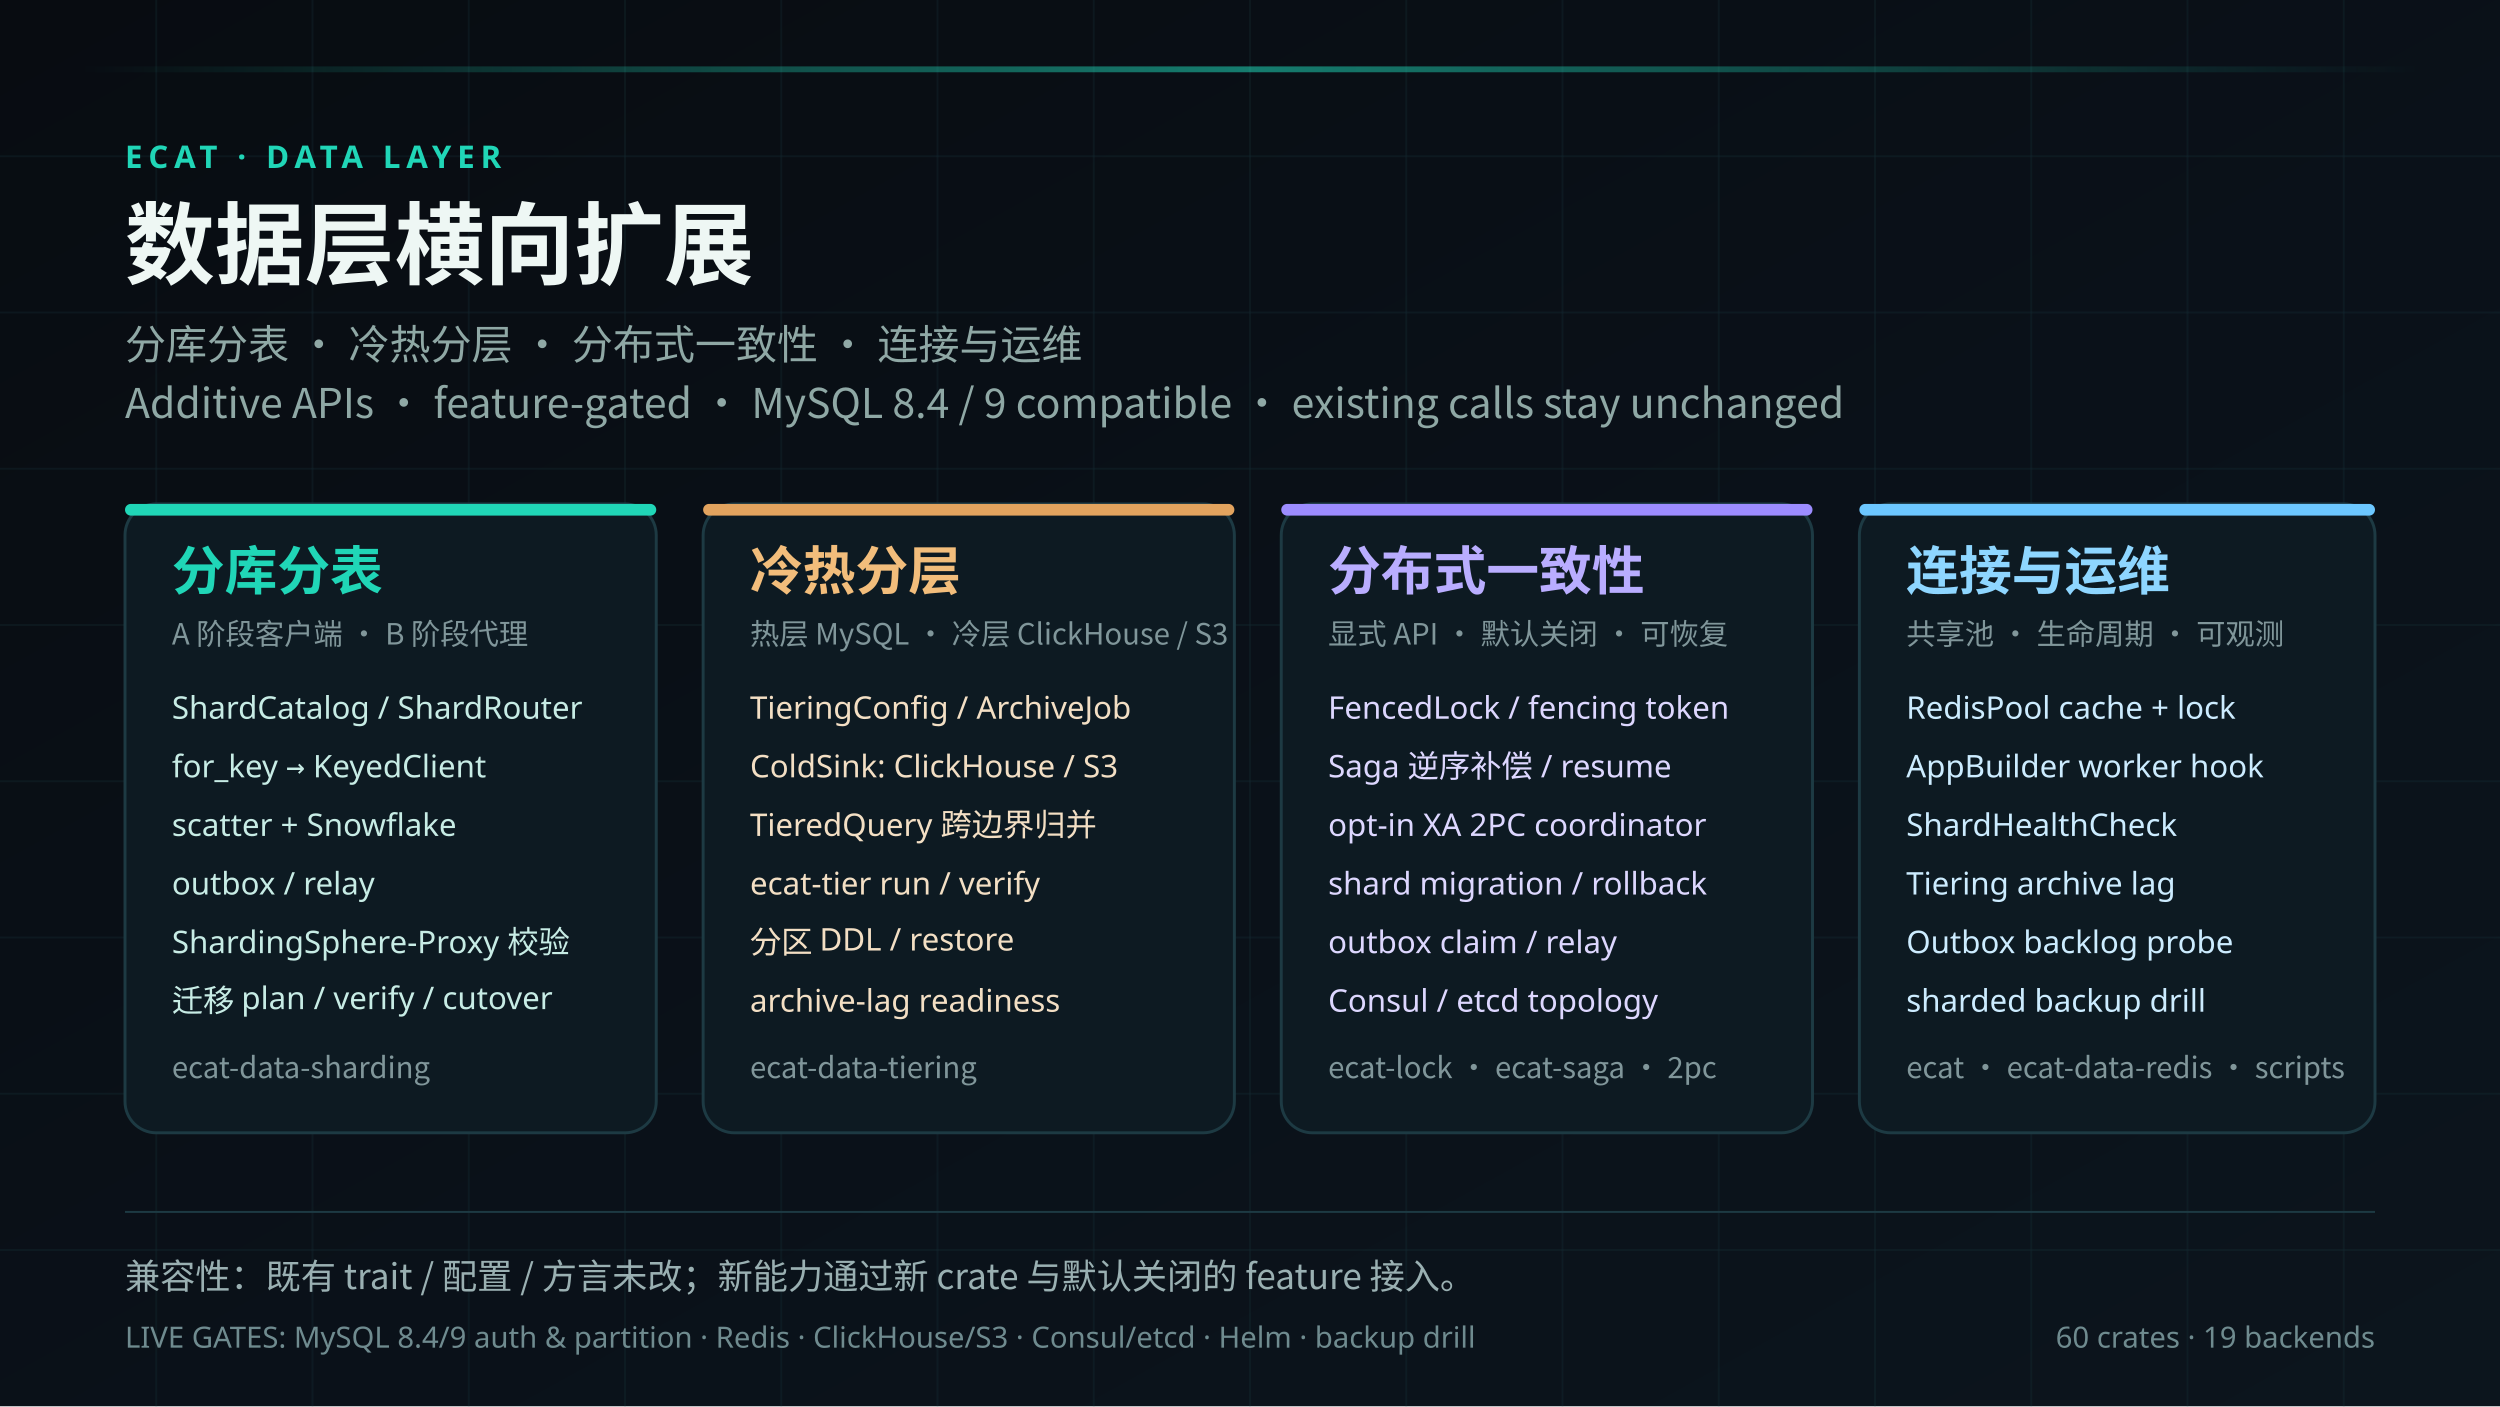
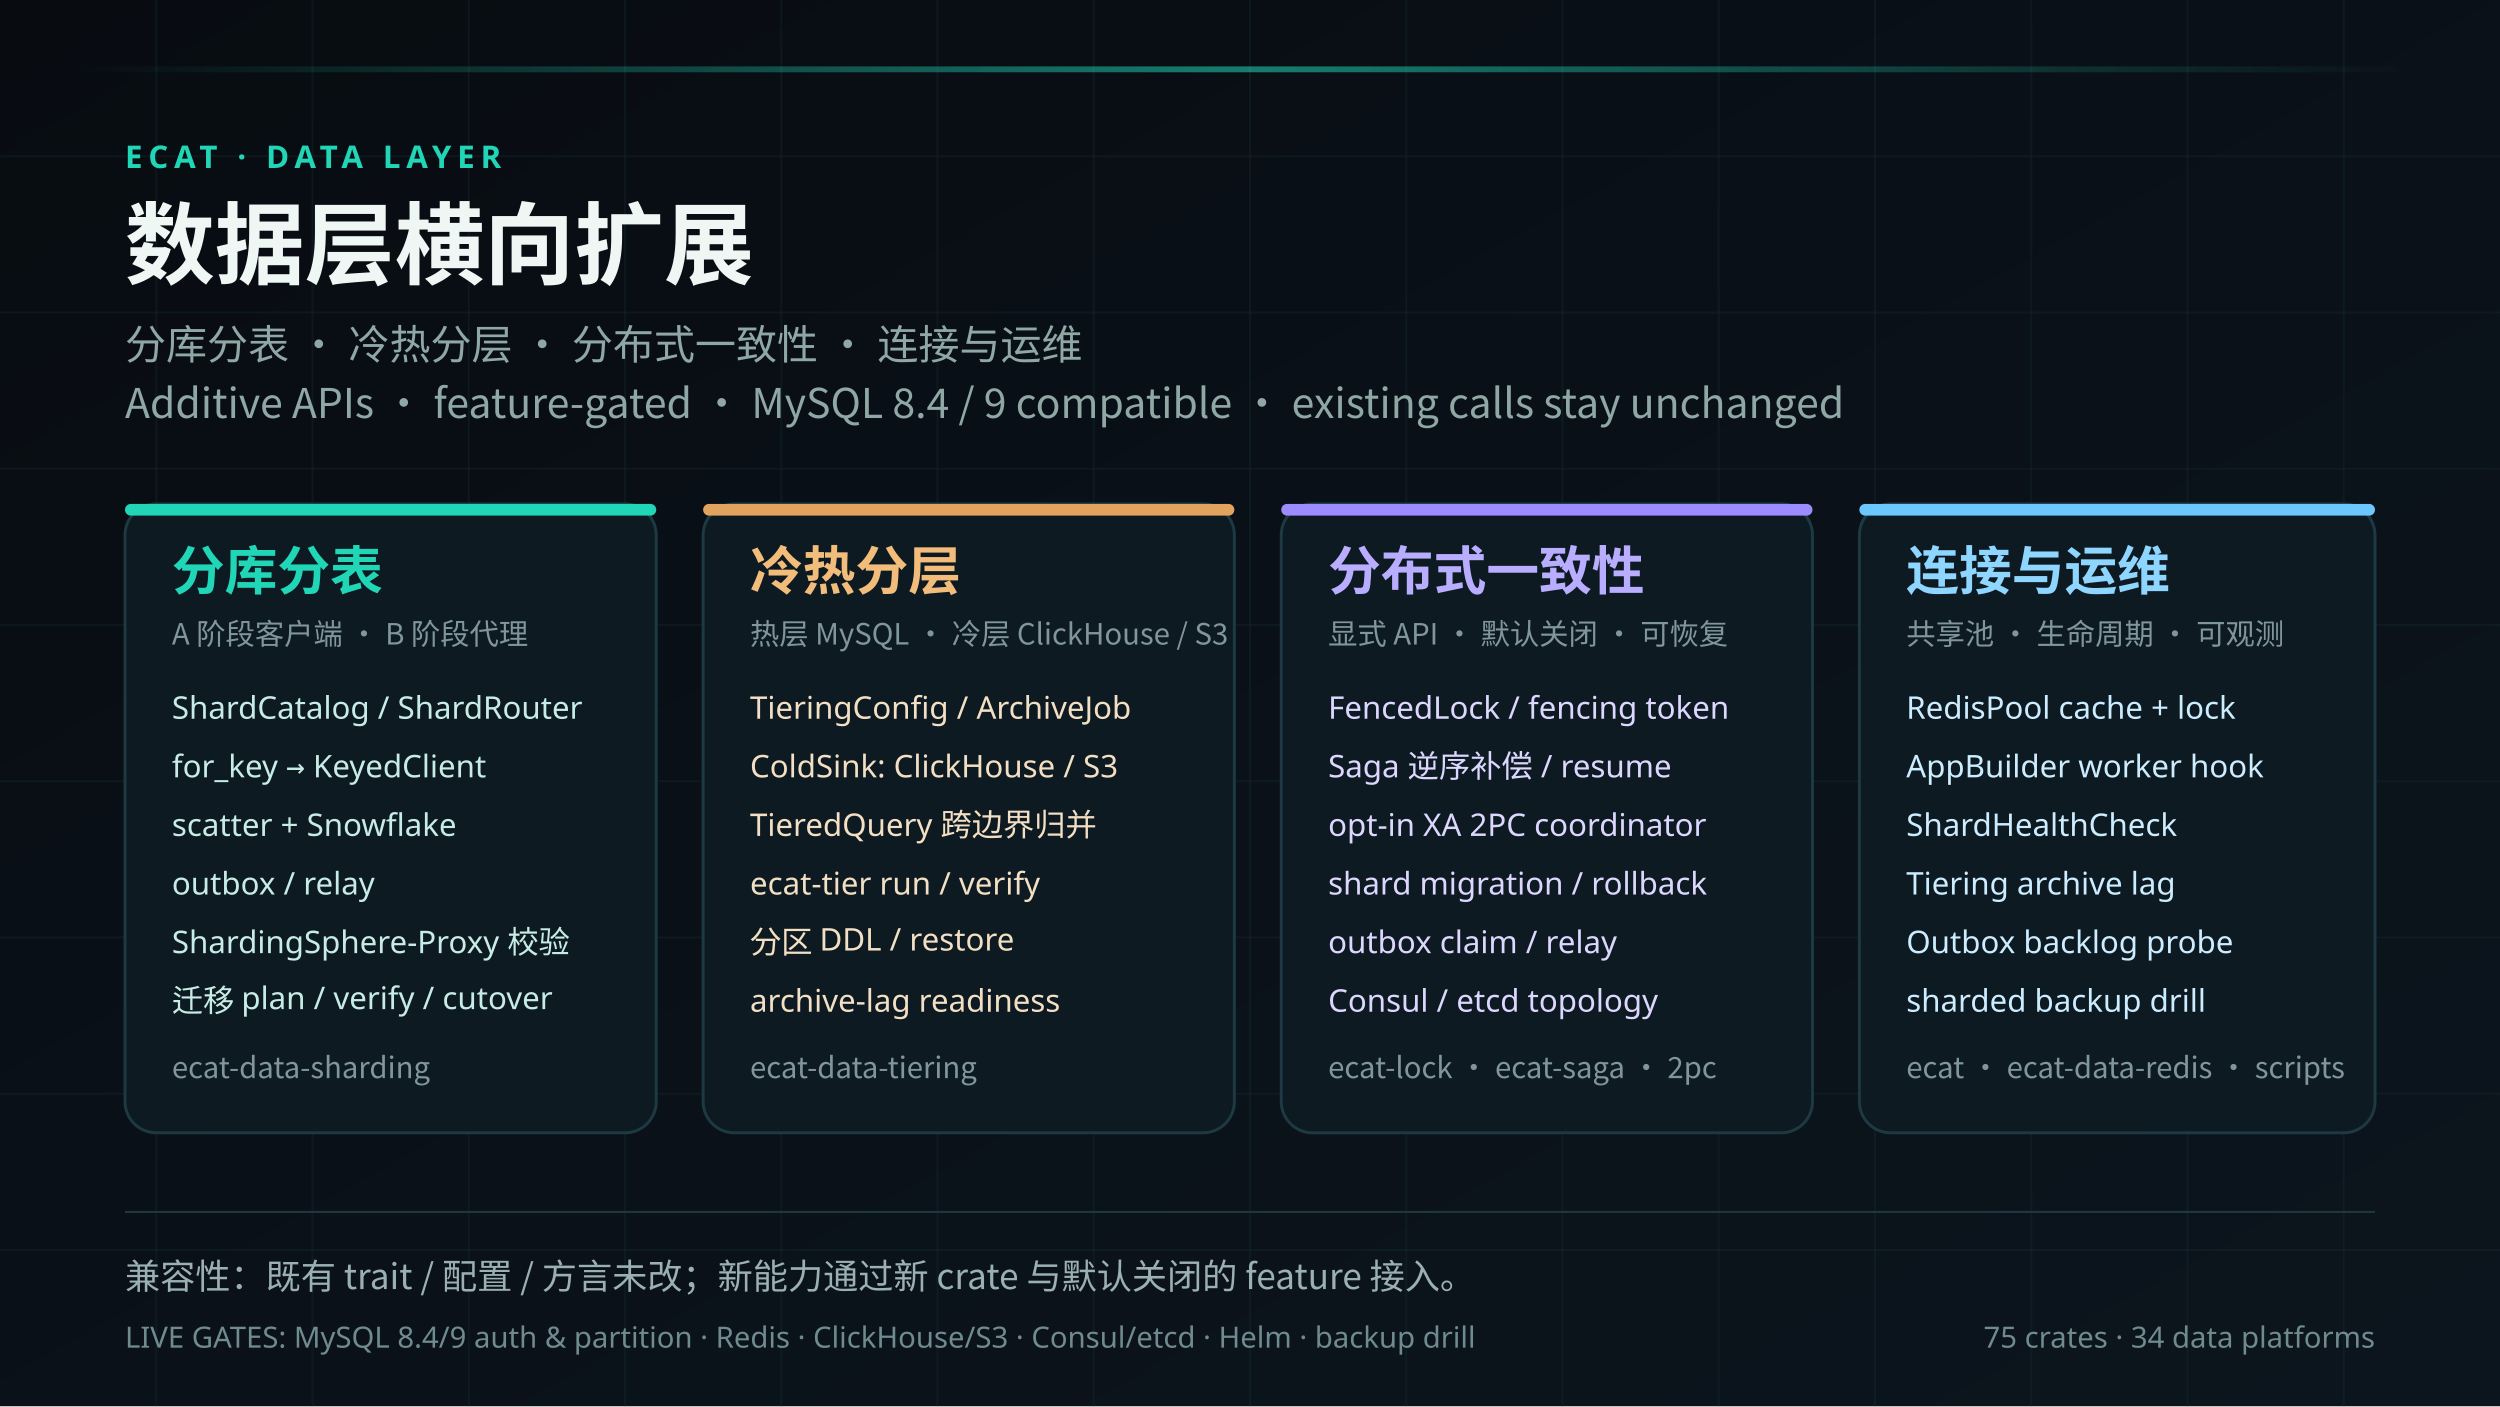
<svg xmlns="http://www.w3.org/2000/svg" width="1280" height="720" viewBox="0 0 1280 720" role="img" aria-labelledby="title desc">
  <defs>
    <linearGradient id="bg" x1="0" y1="0" x2="1" y2="1">
      <stop offset="0" stop-color="#080c11" />
      <stop offset="0.55" stop-color="#0a1119" />
      <stop offset="1" stop-color="#0c151d" />
    </linearGradient>
    <linearGradient id="line" x1="0" y1="0" x2="1" y2="0">
      <stop offset="0" stop-color="#20d6b7" stop-opacity="0" />
      <stop offset="0.5" stop-color="#20d6b7" stop-opacity="0.55" />
      <stop offset="1" stop-color="#20d6b7" stop-opacity="0" />
    </linearGradient>
    <filter id="glow" x="-40%" y="-40%" width="180%" height="180%">
      <feGaussianBlur stdDeviation="10" result="blur" />
      <feMerge>
        <feMergeNode in="blur" />
        <feMergeNode in="SourceGraphic" />
      </feMerge>
    </filter>
    <style>
      .bg{fill:url(#bg)}
      .grid{stroke:#16323a;stroke-width:1;opacity:.34}
      .title{fill:#eef7f4;font:700 46px "Noto Sans CJK SC","Noto Sans",sans-serif}
      .sub{fill:#8fa8a5;font:400 21px "Noto Sans CJK SC","Noto Sans",sans-serif}
      .kicker{fill:#20d6b7;font:600 16px "JetBrains Mono","Noto Sans",monospace;letter-spacing:3px}
      .card{fill:#0d1a22;stroke:#1d3a43;stroke-width:1.5}
      .card-title{font:700 27px "Noto Sans CJK SC","Noto Sans",sans-serif}
      .card-sub{fill:#80969a;font:400 15px "Noto Sans CJK SC","Noto Sans",sans-serif}
      .chip-text{font:500 16px "JetBrains Mono","Noto Sans",monospace}
      .foot{fill:#9ab0b2;font:400 18px "Noto Sans CJK SC","Noto Sans",sans-serif}
      .foot-mono{fill:#6f8b8f;font:500 15px "JetBrains Mono","Noto Sans",monospace}
    </style>
  </defs>
  <rect class="bg" width="1280" height="720" />
  <g opacity=".8">
    <path class="grid" d="M0 80H1280M0 160H1280M0 240H1280M0 320H1280M0 400H1280M0 480H1280M0 560H1280M0 640H1280" />
    <path class="grid" d="M80 0V720M160 0V720M240 0V720M320 0V720M400 0V720M480 0V720M560 0V720M640 0V720M720 0V720M800 0V720M880 0V720M960 0V720M1040 0V720M1120 0V720M1200 0V720" />
  </g>
  <rect x="40" y="34" width="1200" height="3" rx="1.5" fill="url(#line)" />
  <text class="kicker" x="64" y="86">ECAT · DATA LAYER</text>
  <text class="title" x="64" y="142">数据层横向扩展</text>
  <text class="sub" x="64" y="184">分库分表 · 冷热分层 · 分布式一致性 · 连接与运维</text>
  <text class="sub" x="64" y="214">Additive APIs · feature-gated · MySQL 8.4 / 9 compatible · existing calls stay unchanged</text>
  <g>
    <rect class="card" x="64" y="258" width="272" height="322" rx="16" />
    <rect x="64" y="258" width="272" height="6" rx="3" fill="#20d6b7" />
    <text class="card-title" x="88" y="302" fill="#20d6b7">分库分表</text>
    <text class="card-sub" x="88" y="330">A 阶段客户端 · B 阶段代理</text>
    <g class="chip-text" fill="#c7ece5">
      <text x="88" y="368">ShardCatalog / ShardRouter</text>
      <text x="88" y="398">for_key → KeyedClient</text>
      <text x="88" y="428">scatter + Snowflake</text>
      <text x="88" y="458">outbox / relay</text>
      <text x="88" y="488">ShardingSphere-Proxy 校验</text>
      <text x="88" y="518">迁移 plan / verify / cutover</text>
    </g>
    <text class="card-sub" x="88" y="552">ecat-data-sharding</text>
  </g>
  <g>
    <rect class="card" x="360" y="258" width="272" height="322" rx="16" />
    <rect x="360" y="258" width="272" height="6" rx="3" fill="#e2a35e" />
    <text class="card-title" x="384" y="302" fill="#f2bd7b">冷热分层</text>
    <text class="card-sub" x="384" y="330">热层 MySQL · 冷层 ClickHouse / S3</text>
    <g class="chip-text" fill="#f3dfc4">
      <text x="384" y="368">TieringConfig / ArchiveJob</text>
      <text x="384" y="398">ColdSink: ClickHouse / S3</text>
      <text x="384" y="428">TieredQuery 跨边界归并</text>
      <text x="384" y="458">ecat-tier run / verify</text>
      <text x="384" y="488">分区 DDL / restore</text>
      <text x="384" y="518">archive-lag readiness</text>
    </g>
    <text class="card-sub" x="384" y="552">ecat-data-tiering</text>
  </g>
  <g>
    <rect class="card" x="656" y="258" width="272" height="322" rx="16" />
    <rect x="656" y="258" width="272" height="6" rx="3" fill="#9c8cff" />
    <text class="card-title" x="680" y="302" fill="#b9adff">分布式一致性</text>
    <text class="card-sub" x="680" y="330">显式 API · 默认关闭 · 可恢复</text>
    <g class="chip-text" fill="#ddd7ff">
      <text x="680" y="368">FencedLock / fencing token</text>
      <text x="680" y="398">Saga 逆序补偿 / resume</text>
      <text x="680" y="428">opt-in XA 2PC coordinator</text>
      <text x="680" y="458">shard migration / rollback</text>
      <text x="680" y="488">outbox claim / relay</text>
      <text x="680" y="518">Consul / etcd topology</text>
    </g>
    <text class="card-sub" x="680" y="552">ecat-lock · ecat-saga · 2pc</text>
  </g>
  <g>
    <rect class="card" x="952" y="258" width="264" height="322" rx="16" />
    <rect x="952" y="258" width="264" height="6" rx="3" fill="#6cc7ff" />
    <text class="card-title" x="976" y="302" fill="#8ed6ff">连接与运维</text>
    <text class="card-sub" x="976" y="330">共享池 · 生命周期 · 可观测</text>
    <g class="chip-text" fill="#ccecff">
      <text x="976" y="368">RedisPool cache + lock</text>
      <text x="976" y="398">AppBuilder worker hook</text>
      <text x="976" y="428">ShardHealthCheck</text>
      <text x="976" y="458">Tiering archive lag</text>
      <text x="976" y="488">Outbox backlog probe</text>
      <text x="976" y="518">sharded backup drill</text>
    </g>
    <text class="card-sub" x="976" y="552">ecat · ecat-data-redis · scripts</text>
  </g>
  <rect x="64" y="620" width="1152" height="1" fill="#1d3a43" />
  <text class="foot" x="64" y="660">兼容性：既有 trait / 配置 / 方言未改；新能力通过新 crate 与默认关闭的 feature 接入。</text>
  <text class="foot-mono" x="64" y="690">LIVE GATES: MySQL 8.4/9 auth &amp; partition · Redis · ClickHouse/S3 · Consul/etcd · Helm · backup drill</text>
-   <text class="foot-mono" x="1216" y="690" text-anchor="end">60 crates · 19 backends</text>
+   <text class="foot-mono" x="1216" y="690" text-anchor="end">75 crates · 34 data platforms</text>
</svg>
